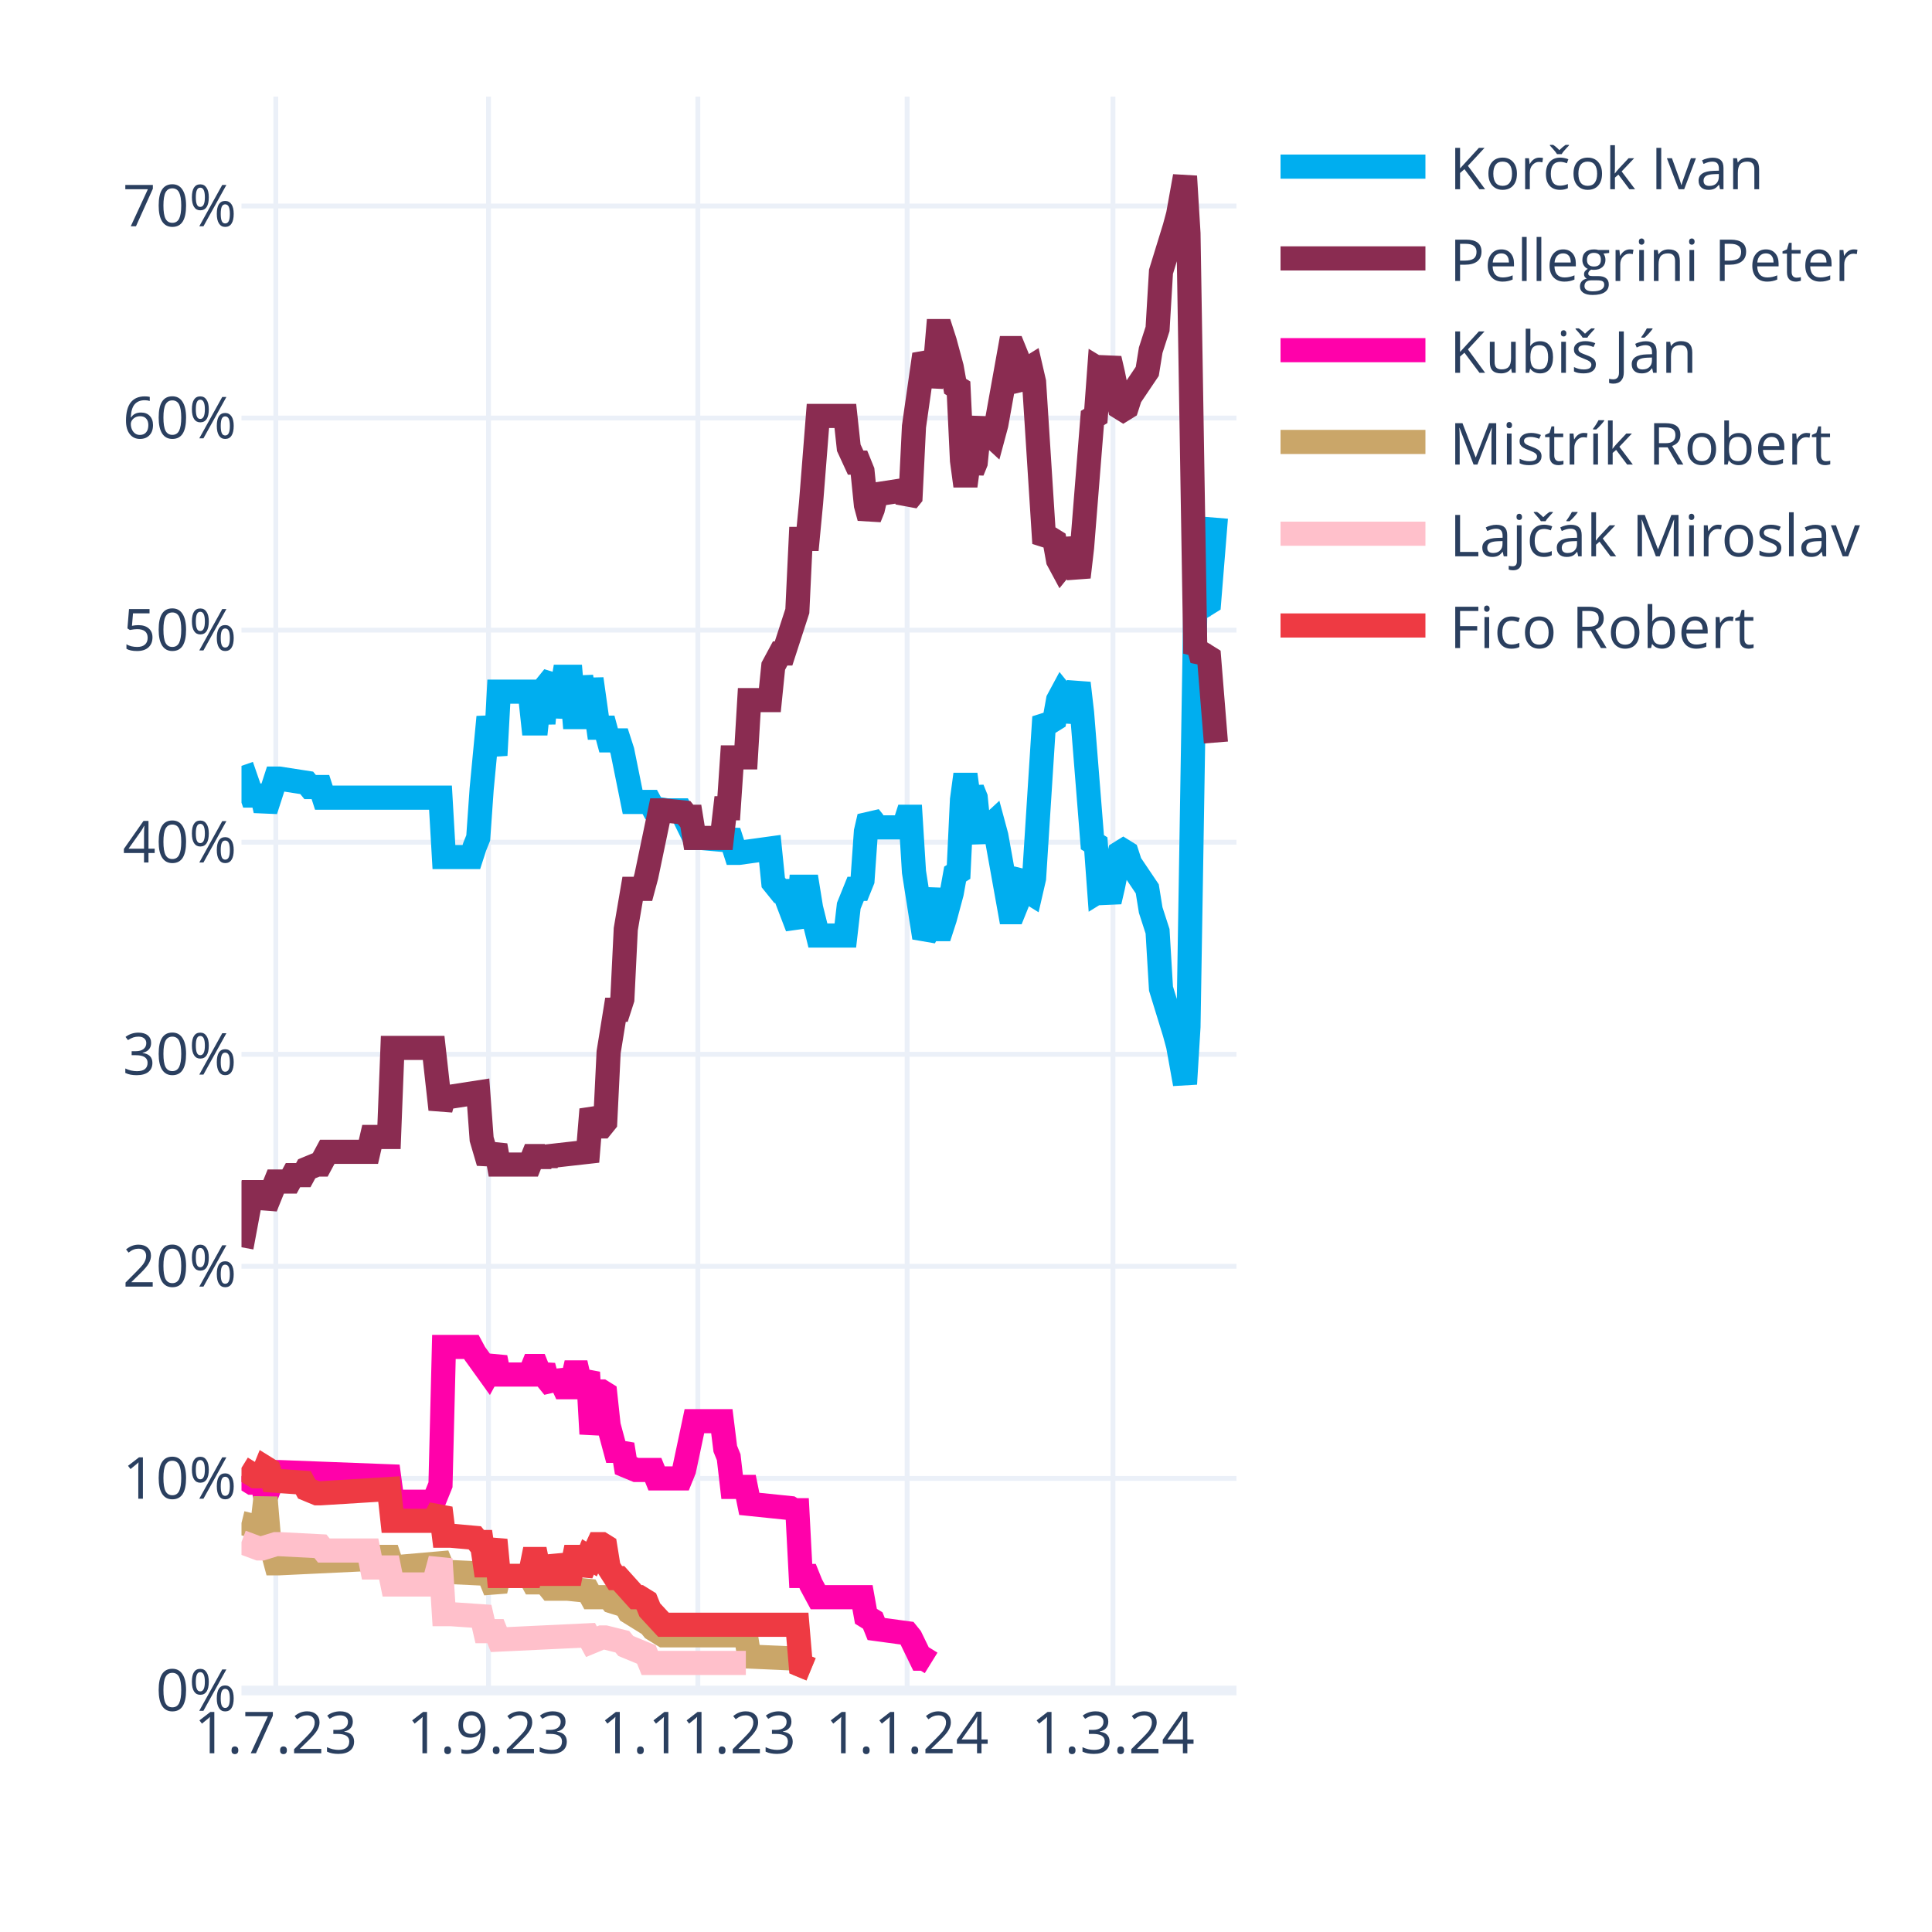
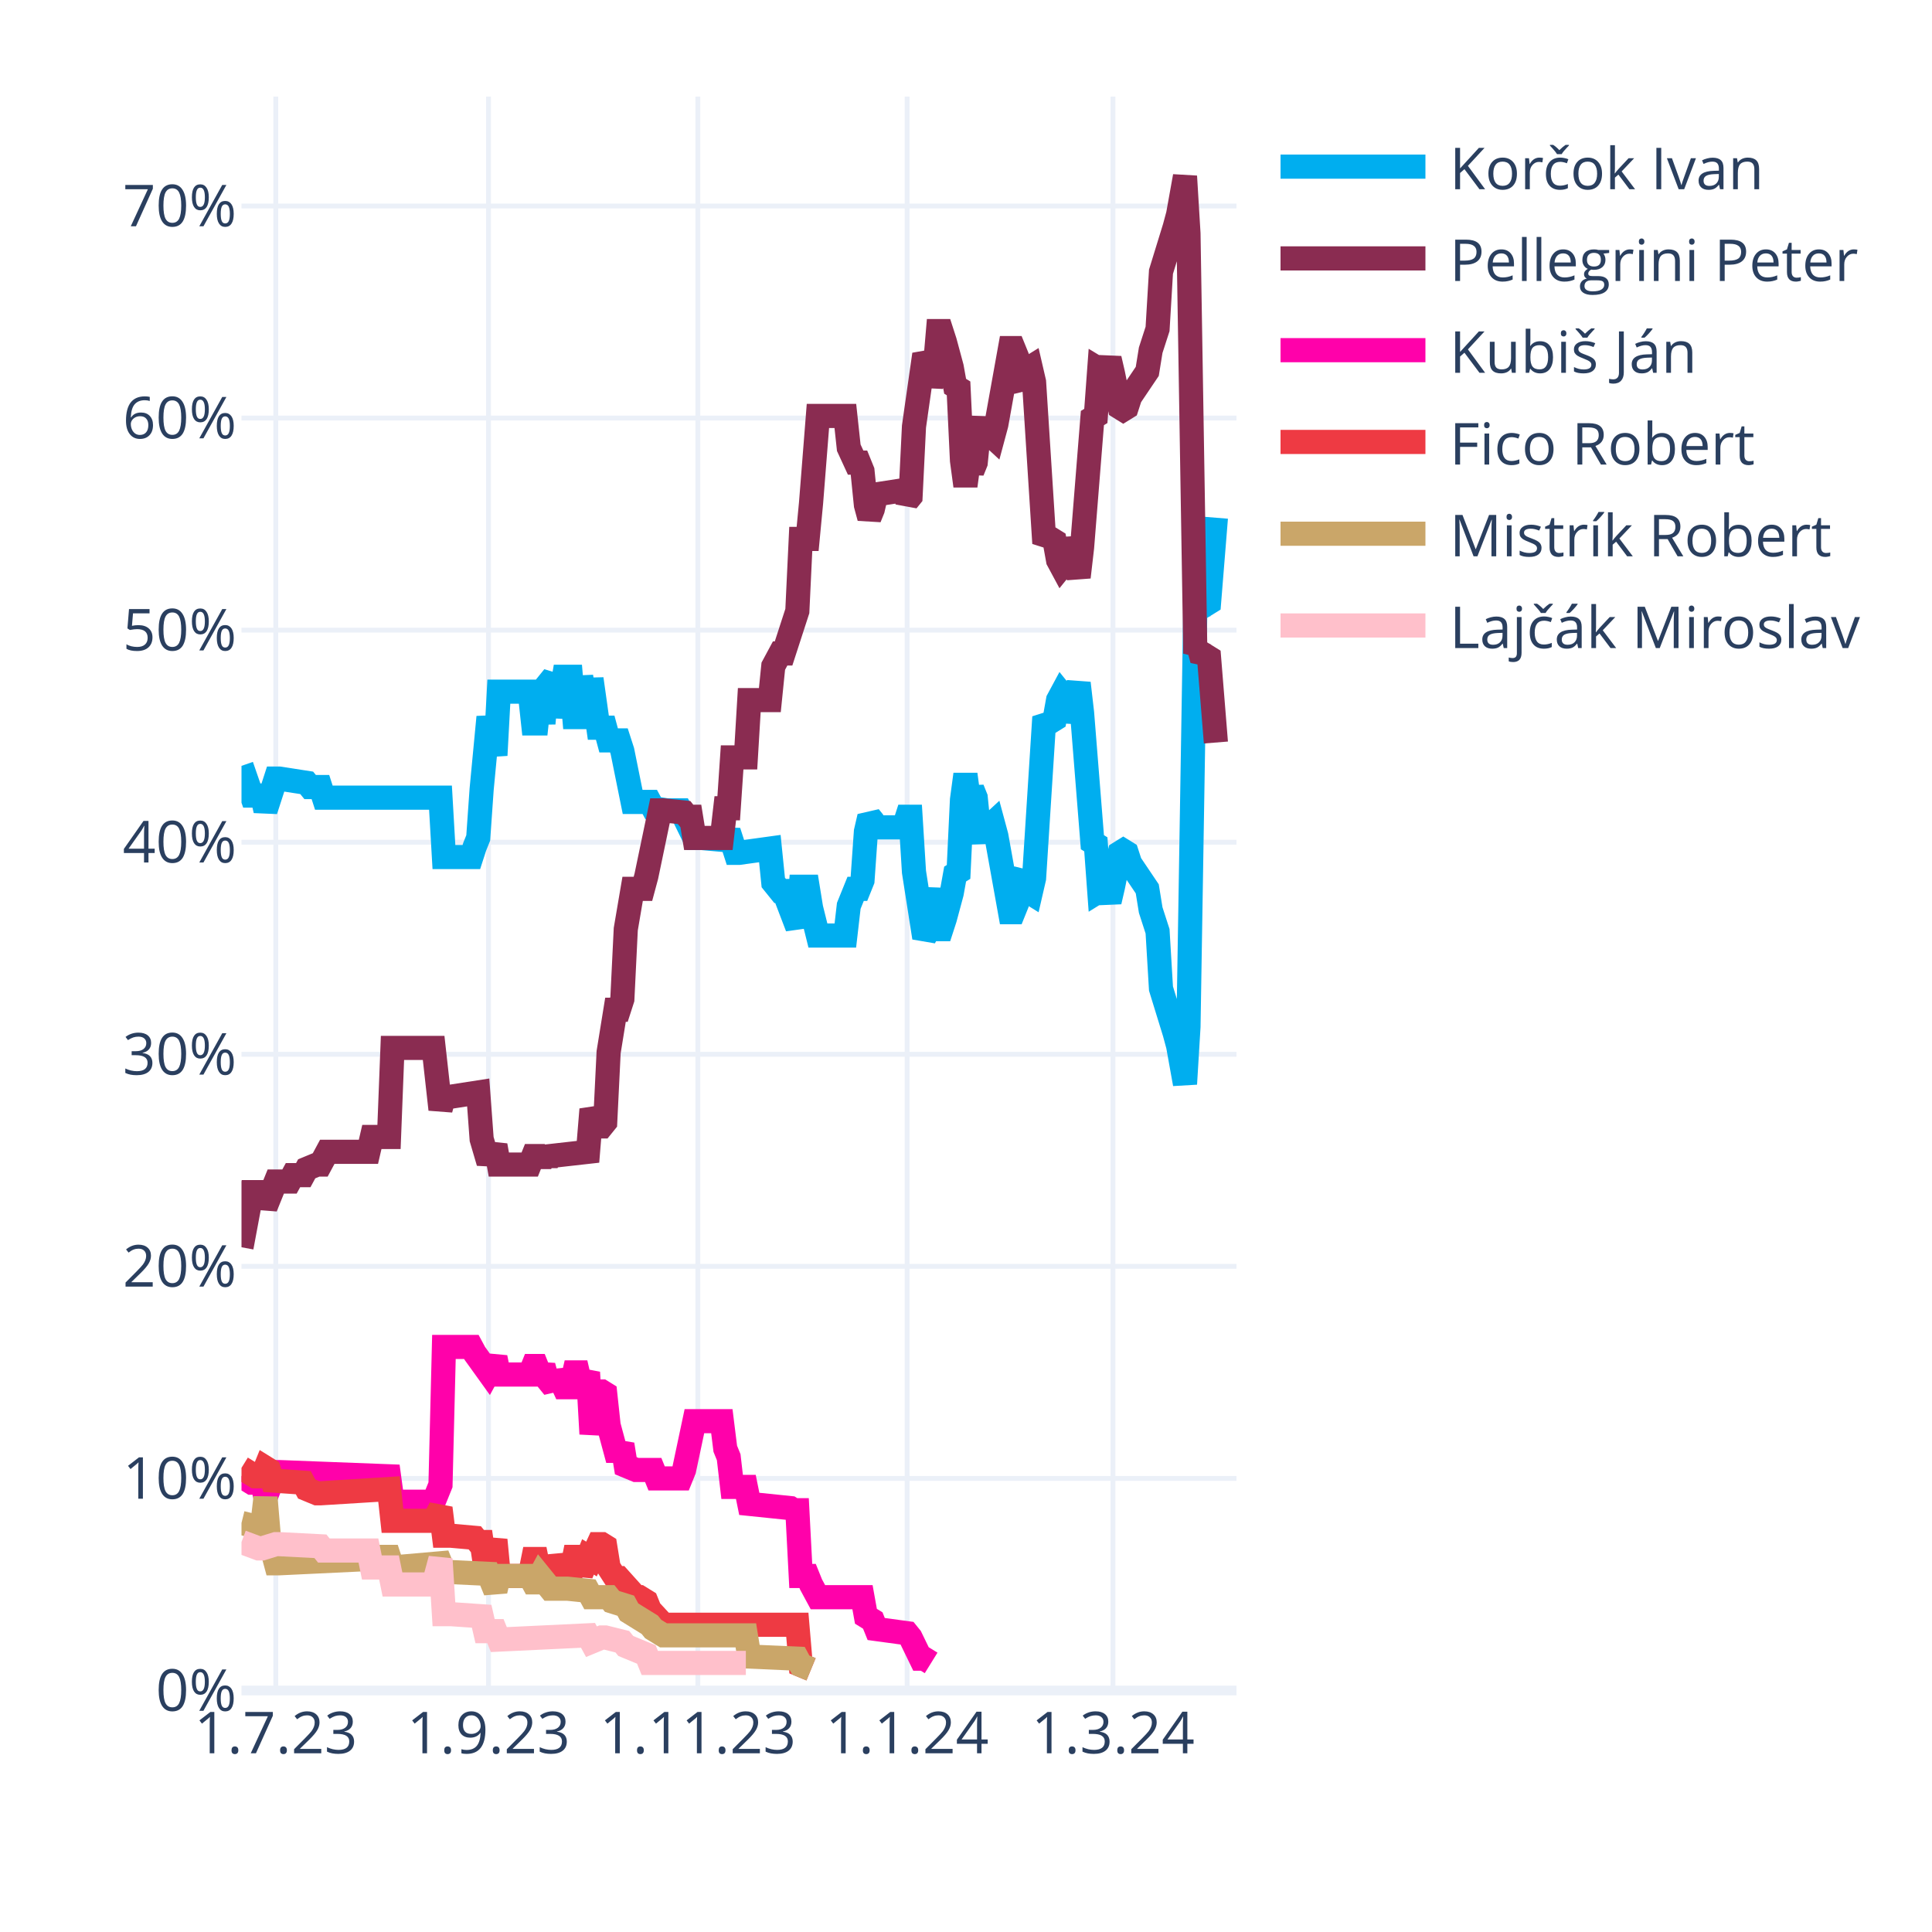
<svg xmlns="http://www.w3.org/2000/svg" class="main-svg" width="400" height="400" style="" viewBox="0 0 400 400">
  <rect x="0" y="0" width="400" height="400" style="fill: rgb(255, 255, 255); fill-opacity: 1;" />
-   <defs id="defs-240624">
+   <defs id="defs-e5a14a">
    <g class="clips">
-       <clipPath id="clip240624xyplot" class="plotclip">
+       <clipPath id="clipe5a14axyplot" class="plotclip">
        <rect width="206" height="330" />
      </clipPath>
-       <clipPath class="axesclip" id="clip240624x">
+       <clipPath class="axesclip" id="clipe5a14ax">
        <rect x="50" y="0" width="206" height="400" />
      </clipPath>
-       <clipPath class="axesclip" id="clip240624y">
+       <clipPath class="axesclip" id="clipe5a14ay">
        <rect x="0" y="20" width="400" height="330" />
      </clipPath>
-       <clipPath class="axesclip" id="clip240624xy">
+       <clipPath class="axesclip" id="clipe5a14axy">
        <rect x="50" y="20" width="206" height="330" />
      </clipPath>
    </g>
    <g class="gradients" />
    <g class="patterns" />
  </defs>
  <g class="bglayer" />
  <g class="layer-below">
    <g class="imagelayer" />
    <g class="shapelayer" />
  </g>
  <g class="cartesianlayer">
    <g class="subplot xy">
      <g class="layer-subplot">
        <g class="shapelayer" />
        <g class="imagelayer" />
      </g>
      <g class="minor-gridlayer">
        <g class="x" />
        <g class="y" />
      </g>
      <g class="gridlayer">
        <g class="x">
          <path class="xgrid crisp" transform="translate(57.1,0)" d="M0,20v330" style="stroke: rgb(235, 240, 248); stroke-opacity: 1; stroke-width: 1px;" />
          <path class="xgrid crisp" transform="translate(101.14,0)" d="M0,20v330" style="stroke: rgb(235, 240, 248); stroke-opacity: 1; stroke-width: 1px;" />
          <path class="xgrid crisp" transform="translate(144.48,0)" d="M0,20v330" style="stroke: rgb(235, 240, 248); stroke-opacity: 1; stroke-width: 1px;" />
          <path class="xgrid crisp" transform="translate(187.81,0)" d="M0,20v330" style="stroke: rgb(235, 240, 248); stroke-opacity: 1; stroke-width: 1px;" />
          <path class="xgrid crisp" transform="translate(230.43,0)" d="M0,20v330" style="stroke: rgb(235, 240, 248); stroke-opacity: 1; stroke-width: 1px;" />
        </g>
        <g class="y">
          <path class="ygrid crisp" transform="translate(0,306.09)" d="M50,0h206" style="stroke: rgb(235, 240, 248); stroke-opacity: 1; stroke-width: 1px;" />
          <path class="ygrid crisp" transform="translate(0,262.18)" d="M50,0h206" style="stroke: rgb(235, 240, 248); stroke-opacity: 1; stroke-width: 1px;" />
          <path class="ygrid crisp" transform="translate(0,218.28)" d="M50,0h206" style="stroke: rgb(235, 240, 248); stroke-opacity: 1; stroke-width: 1px;" />
          <path class="ygrid crisp" transform="translate(0,174.37)" d="M50,0h206" style="stroke: rgb(235, 240, 248); stroke-opacity: 1; stroke-width: 1px;" />
          <path class="ygrid crisp" transform="translate(0,130.46)" d="M50,0h206" style="stroke: rgb(235, 240, 248); stroke-opacity: 1; stroke-width: 1px;" />
          <path class="ygrid crisp" transform="translate(0,86.55)" d="M50,0h206" style="stroke: rgb(235, 240, 248); stroke-opacity: 1; stroke-width: 1px;" />
          <path class="ygrid crisp" transform="translate(0,42.65)" d="M50,0h206" style="stroke: rgb(235, 240, 248); stroke-opacity: 1; stroke-width: 1px;" />
        </g>
      </g>
      <g class="zerolinelayer">
        <path class="yzl zl crisp" transform="translate(0,350)" d="M50,0h206" style="stroke: rgb(235, 240, 248); stroke-opacity: 1; stroke-width: 2px;" />
      </g>
      <g class="layer-between">
        <g class="shapelayer" />
        <g class="imagelayer" />
      </g>
      <path class="xlines-below" />
      <path class="ylines-below" />
      <g class="overlines-below" />
      <g class="xaxislayer-below" />
      <g class="yaxislayer-below" />
      <g class="overaxes-below" />
-       <g class="plot" transform="translate(50,20)" clip-path="url(#clip240624xyplot)">
+       <g class="plot" transform="translate(50,20)" clip-path="url(#clipe5a14axyplot)">
        <g class="scatterlayer mlayer">
-           <g class="trace scatter traceeead53" style="stroke-miterlimit: 2; opacity: 1;">
+           <g class="trace scatter trace493a42" style="stroke-miterlimit: 2; opacity: 1;">
            <g class="fills" />
            <g class="errorbars" />
            <g class="lines">
              <path class="js-line" d="M0,138.56L2.13,144.71L2.84,144.71L4.26,144.71L4.97,147.78L7.1,141.2L7.81,141.2L13.5,142.08L14.21,142.95L16.34,142.95L17.05,145.15L41.2,145.15L41.91,157.44L47.59,157.44L48.3,155.25L49.01,153.49L49.72,143.39L51.14,128.46L51.86,132.42L52.57,136.37L53.28,123.2L59.67,123.2L60.38,129.78L61.09,129.78L61.8,123.2L62.51,129.78L63.22,121.88L64.64,120.12L65.35,128.46L66.77,120.12L67.48,120.12L68.19,120.12L68.9,128.46L69.61,128.46L70.32,120.12L71.74,128.46L72.46,120.56L73.88,130.66L74.59,130.66L75.3,130.66L76.01,133.29L78.14,133.29L78.85,135.49L80.98,146.03L81.69,146.03L84.53,146.03L85.24,147.34L88.08,147.78L88.79,147.78L90.92,147.78L91.63,149.1L93.77,153.49L95.19,153.49L100.16,153.93L100.87,152.17L102.29,156.57L103,156.57L109.39,155.69L110.1,162.71L111.52,164.47L112.23,164.47L115.08,171.93L115.79,163.59L117.21,163.59L117.92,167.98L119.34,173.69L120.05,173.69L125.02,173.69L125.73,167.54L127.15,164.03L127.86,164.03L128.57,162.27L129.28,152.17L129.99,149.1L130.7,149.98L131.41,151.3L137.1,151.3L137.81,149.1L138.52,149.1L139.23,160.52L141.36,174.13L142.07,172.81L143.49,164.03L144.2,172.37L144.91,172.37L145.62,170.18L147.04,164.91L147.75,160.96L148.46,160.52L149.17,145.59L149.88,140.32L150.59,145.59L151.3,143.39L152.01,145.15L152.72,152.17L153.43,153.93L154.14,151.74L155.57,150.42L156.28,153.05L159.12,168.86L159.83,168.86L160.54,167.1L161.25,161.83L161.96,160.96L162.67,164.47L163.38,164.91L164.09,161.83L166.22,128.46L166.93,129.34L167.64,129.34L168.35,128.9L169.06,124.95L169.77,123.63L170.48,124.51L171.19,129.34L173.32,121.44L174.03,127.59L176.17,154.37L176.88,154.81L177.59,164.47L178.3,164.03L179.01,164.47L179.72,166.66L180.43,163.59L181.85,156.57L182.56,156.13L183.27,156.57L183.98,158.76L187.53,164.03L188.24,168.42L189.66,172.81L190.37,184.67L193.21,193.89L193.92,196.52L195.34,204.42L196.06,192.57L197.48,105.63L198.19,106.95L198.9,104.32L199.61,105.19L200.32,104.75L201.74,87.19" style="vector-effect: none; fill: none; stroke: rgb(0, 174, 239); stroke-opacity: 1; stroke-width: 5px; opacity: 1;" />
            </g>
            <g class="points" />
            <g class="text" />
          </g>
-           <g class="trace scatter trace4ec75c" style="stroke-miterlimit: 2; opacity: 1;">
+           <g class="trace scatter traceda0dd0" style="stroke-miterlimit: 2; opacity: 1;">
            <g class="fills" />
            <g class="errorbars" />
            <g class="lines">
              <path class="js-line" d="M0,238.23L2.13,226.82L2.84,226.82L4.26,226.82L4.97,229.89L7.1,224.62L7.81,224.62L9.94,224.62L10.66,223.3L12.79,223.3L13.5,221.99L15.63,221.11L16.34,221.11L17.76,218.47L18.47,218.47L26.28,218.47L26.99,215.4L30.54,215.4L31.26,196.96L39.78,196.96L41.2,209.69L41.91,207.06L43.33,207.06L49.01,206.18L49.72,215.84L51.14,220.67L51.86,218.91L52.57,217.16L53.28,221.11L59.67,221.11L60.38,219.35L61.09,219.35L61.8,221.11L62.51,219.35L63.22,220.67L63.93,219.35L71.74,218.47L72.46,209.69L73.88,213.21L74.59,213.21L75.3,212.33L76.01,197.84L77.43,189.06L78.14,189.06L78.85,186.86L79.56,172.37L80.98,164.03L81.69,164.03L83.11,164.03L83.82,161.39L86.66,147.78L87.37,147.78L91.63,148.22L92.34,149.1L93.06,149.1L93.77,153.49L99.45,153.49L100.16,147.34L100.87,147.34L101.58,136.81L104.42,136.81L105.13,124.95L109.39,124.95L110.1,117.93L111.52,115.29L112.23,115.29L115.08,106.51L115.79,91.58L117.21,91.58L117.92,84.12L119.34,66.12L120.05,66.12L125.02,66.12L125.73,72.7L127.15,75.78L127.86,75.78L128.57,77.53L129.28,84.56L129.99,87.19L130.7,85.43L131.41,82.36L137.1,81.48L137.81,83.68L138.52,82.8L139.23,68.31L141.36,53.38L142.07,54.7L142.78,59.97L143.49,56.89L144.2,48.55L144.91,48.55L145.62,50.75L147.04,56.02L147.75,59.97L148.46,60.41L149.17,75.34L149.88,80.61L150.59,75.34L151.3,77.53L152.01,75.78L152.72,68.75L153.43,66.99L154.14,69.19L155.57,70.51L156.28,67.87L159.12,52.07L159.83,52.07L160.54,53.82L161.25,59.09L161.96,59.97L162.67,56.46L163.38,56.02L164.09,59.09L166.22,92.46L166.93,91.58L167.64,91.58L168.35,92.02L169.06,95.97L169.77,97.29L170.48,96.41L171.19,91.58L173.32,99.49L174.03,93.34L176.17,66.55L176.88,66.12L177.59,56.46L178.3,56.89L179.01,56.46L179.72,54.26L180.43,57.33L181.85,64.36L182.56,64.8L183.27,64.36L183.98,62.16L187.53,56.89L188.24,52.5L189.66,48.11L190.37,36.26L193.21,27.04L193.92,24.4L195.34,16.5L196.06,28.36L197.48,115.29L198.19,113.97L198.9,116.61L199.61,115.73L200.32,116.17L201.74,133.73" style="vector-effect: none; fill: none; stroke: rgb(138, 44, 81); stroke-opacity: 1; stroke-width: 5px; opacity: 1;" />
            </g>
            <g class="points" />
            <g class="text" />
          </g>
-           <g class="trace scatter trace40cb7a" style="stroke-miterlimit: 2; opacity: 1;">
+           <g class="trace scatter traceb2baf5" style="stroke-miterlimit: 2; opacity: 1;">
            <g class="fills" />
            <g class="errorbars" />
            <g class="lines">
              <path class="js-line" d="M0,285.65L2.13,286.97L2.84,286.97L4.26,286.97L4.97,290.04L7.1,284.78L7.81,284.78L30.54,285.65L31.26,290.92L39.78,290.92L41.2,287.41L41.91,258.87L43.33,258.87L47.59,258.87L48.3,260.19L51.14,264.14L51.86,262.82L52.57,261.07L53.28,264.58L59.67,264.58L60.38,262.82L61.09,262.82L61.8,264.58L62.51,262.82L63.22,265.46L64.64,267.21L65.35,264.14L66.77,267.21L67.48,267.21L68.19,267.21L68.9,264.14L69.61,264.14L70.32,267.21L71.74,264.14L72.46,276.87L73.88,268.09L74.59,268.09L75.3,268.53L76.01,275.12L77.43,280.38L78.14,280.38L78.85,279.07L79.56,283.46L81.69,284.34L82.4,284.34L85.24,284.34L85.95,286.09L90.92,286.09L91.63,284.34L93.77,274.24L95.19,274.24L99.45,274.24L100.16,279.95L100.87,281.7L101.58,287.85L104.42,287.85L105.13,291.36L113.66,292.24L114.37,292.68L115.08,292.68L115.79,306.29L117.21,306.29L117.92,308.05L119.34,310.68L120.05,310.68L128.57,310.68L129.28,314.63L130.7,315.51L131.41,317.27L137.81,318.14L138.52,319.02L140.65,323.41L141.36,323.41L142.78,324.29" style="vector-effect: none; fill: none; stroke: rgb(255, 1, 170); stroke-opacity: 1; stroke-width: 5px; opacity: 1;" />
            </g>
            <g class="points" />
            <g class="text" />
          </g>
-           <g class="trace scatter tracecd75d5" style="stroke-miterlimit: 2; opacity: 1;">
+           <g class="trace scatter trace86eb69" style="stroke-miterlimit: 2; opacity: 1;">
+             <g class="fills" />
+             <g class="errorbars" />
+             <g class="lines">
+               <path class="js-line" d="M0,283.9L2.84,285.65L3.55,285.65L4.26,285.65L4.97,283.9L5.68,284.34L6.39,286.53L12.79,286.97L13.5,288.29L15.63,289.17L16.34,289.17L30.54,288.29L31.26,294.87L39.78,294.87L41.2,292.24L41.91,297.95L43.33,297.95L48.3,298.39L49.01,299.26L49.72,299.26L50.43,304.09L51.14,304.09L51.86,301.46L52.57,298.83L53.28,306.29L59.67,306.29L60.38,302.78L61.09,302.78L61.8,306.29L62.51,302.78L63.22,305.85L64.64,305.85L65.35,302.34L66.77,305.85L67.48,305.85L68.19,305.85L68.9,302.34L69.61,302.34L70.32,305.85L71.74,302.34L72.46,302.78L73.88,299.7L74.59,299.7L75.3,300.14L76.01,304.53L77.43,306.73L78.14,306.73L81.69,310.68L82.4,310.68L83.82,311.56L84.53,313.32L87.37,316.39L88.08,316.39L115.08,316.39L115.79,324.73L117.92,325.61" style="vector-effect: none; fill: none; stroke: rgb(238, 58, 67); stroke-opacity: 1; stroke-width: 5px; opacity: 1;" />
+             </g>
+             <g class="points" />
+             <g class="text" />
+           </g>
+           <g class="trace scatter tracecf5e1b" style="stroke-miterlimit: 2; opacity: 1;">
            <g class="fills" />
            <g class="errorbars" />
            <g class="lines">
              <path class="js-line" d="M0,295.31L3.55,296.19L4.26,296.19L4.97,290.04L5.68,298.39L7.1,303.66L7.81,303.66L26.28,302.78L26.99,302.34L30.54,302.34L31.26,304.53L41.2,303.66L41.91,305.41L51.14,305.85L51.86,307.61L52.57,309.36L53.28,306.29L59.67,306.29L60.38,307.61L61.09,307.61L61.8,306.29L63.93,308.92L64.64,308.92L66.77,308.92L67.48,308.92L71.74,309.36L72.46,310.68L76.01,310.68L76.72,311.56L79.56,312.44L80.27,313.75L84.53,316.39L85.24,317.27L87.37,318.58L88.08,318.58L104.42,318.58L105.13,322.97L115.08,323.41L115.79,324.73L117.92,325.61" style="vector-effect: none; fill: none; stroke: rgb(202, 166, 105); stroke-opacity: 1; stroke-width: 5px; opacity: 1;" />
            </g>
            <g class="points" />
            <g class="text" />
          </g>
-           <g class="trace scatter trace755635" style="stroke-miterlimit: 2; opacity: 1;">
+           <g class="trace scatter trace746491" style="stroke-miterlimit: 2; opacity: 1;">
            <g class="fills" />
            <g class="errorbars" />
            <g class="lines">
              <path class="js-line" d="M0,299.26L3.55,300.58L4.26,300.58L7.1,299.7L7.81,299.7L16.34,300.14L17.05,301.02L26.28,301.02L26.99,304.53L30.54,304.53L31.26,308.05L39.78,308.05L41.2,302.78L41.91,314.19L43.33,314.19L49.72,314.63L50.43,317.71L52.57,317.71L53.28,319.46L71.74,318.58L72.46,319.9L74.59,319.02L75.3,319.02L78.85,319.9L79.56,320.78L83.82,322.54L84.53,324.29L104.42,324.29" style="vector-effect: none; fill: none; stroke: rgb(255, 192, 203); stroke-opacity: 1; stroke-width: 5px; opacity: 1;" />
-             </g>
-             <g class="points" />
-             <g class="text" />
-           </g>
-           <g class="trace scatter traced4fc94" style="stroke-miterlimit: 2; opacity: 1;">
-             <g class="fills" />
-             <g class="errorbars" />
-             <g class="lines">
-               <path class="js-line" d="M0,283.9L2.84,285.65L3.55,285.65L4.26,285.65L4.97,283.9L5.68,284.34L6.39,286.53L12.79,286.97L13.5,288.29L15.63,289.17L16.34,289.17L30.54,288.29L31.26,294.87L39.78,294.87L41.2,292.24L41.91,297.95L43.33,297.95L48.3,298.39L49.01,299.26L49.72,299.26L50.43,304.09L51.14,304.09L51.86,301.46L52.57,298.83L53.28,306.29L59.67,306.29L60.38,302.78L61.09,302.78L61.8,306.29L62.51,302.78L63.22,305.85L64.64,305.85L65.35,302.34L66.77,305.85L67.48,305.85L68.19,305.85L68.9,302.34L69.61,302.34L70.32,305.85L71.74,302.34L72.46,302.78L73.88,299.7L74.59,299.7L75.3,300.14L76.01,304.53L77.43,306.73L78.14,306.73L81.69,310.68L82.4,310.68L83.82,311.56L84.53,313.32L87.37,316.39L88.08,316.39L115.08,316.39L115.79,324.73L117.92,325.61" style="vector-effect: none; fill: none; stroke: rgb(238, 58, 67); stroke-opacity: 1; stroke-width: 5px; opacity: 1;" />
            </g>
            <g class="points" />
            <g class="text" />
          </g>
        </g>
      </g>
      <g class="overplot" />
      <path class="xlines-above crisp" d="M0,0" style="fill: none;" />
      <path class="ylines-above crisp" d="M0,0" style="fill: none;" />
      <g class="overlines-above" />
      <g class="xaxislayer-above">
        <g class="xtick">
          <text text-anchor="middle" x="0" y="363" transform="translate(57.1,0)" style="font-family: 'Open Sans', verdana, arial, sans-serif; font-size: 12px; fill: rgb(42, 63, 95); fill-opacity: 1; white-space: pre; opacity: 1;">1.7.23</text>
        </g>
        <g class="xtick">
          <text text-anchor="middle" x="0" y="363" style="font-family: 'Open Sans', verdana, arial, sans-serif; font-size: 12px; fill: rgb(42, 63, 95); fill-opacity: 1; white-space: pre; opacity: 1;" transform="translate(101.14,0)">1.9.23</text>
        </g>
        <g class="xtick">
          <text text-anchor="middle" x="0" y="363" style="font-family: 'Open Sans', verdana, arial, sans-serif; font-size: 12px; fill: rgb(42, 63, 95); fill-opacity: 1; white-space: pre; opacity: 1;" transform="translate(144.48,0)">1.11.23</text>
        </g>
        <g class="xtick">
          <text text-anchor="middle" x="0" y="363" style="font-family: 'Open Sans', verdana, arial, sans-serif; font-size: 12px; fill: rgb(42, 63, 95); fill-opacity: 1; white-space: pre; opacity: 1;" transform="translate(187.81,0)">1.1.24</text>
        </g>
        <g class="xtick">
          <text text-anchor="middle" x="0" y="363" style="font-family: 'Open Sans', verdana, arial, sans-serif; font-size: 12px; fill: rgb(42, 63, 95); fill-opacity: 1; white-space: pre; opacity: 1;" transform="translate(230.43,0)">1.3.24</text>
        </g>
      </g>
      <g class="yaxislayer-above">
        <g class="ytick">
          <text text-anchor="end" x="49" y="4.2" transform="translate(0,350)" style="font-family: 'Open Sans', verdana, arial, sans-serif; font-size: 12px; fill: rgb(42, 63, 95); fill-opacity: 1; white-space: pre; opacity: 1;">0%</text>
        </g>
        <g class="ytick">
          <text text-anchor="end" x="49" y="4.2" style="font-family: 'Open Sans', verdana, arial, sans-serif; font-size: 12px; fill: rgb(42, 63, 95); fill-opacity: 1; white-space: pre; opacity: 1;" transform="translate(0,306.09)">10%</text>
        </g>
        <g class="ytick">
          <text text-anchor="end" x="49" y="4.2" style="font-family: 'Open Sans', verdana, arial, sans-serif; font-size: 12px; fill: rgb(42, 63, 95); fill-opacity: 1; white-space: pre; opacity: 1;" transform="translate(0,262.18)">20%</text>
        </g>
        <g class="ytick">
          <text text-anchor="end" x="49" y="4.2" style="font-family: 'Open Sans', verdana, arial, sans-serif; font-size: 12px; fill: rgb(42, 63, 95); fill-opacity: 1; white-space: pre; opacity: 1;" transform="translate(0,218.28)">30%</text>
        </g>
        <g class="ytick">
          <text text-anchor="end" x="49" y="4.2" style="font-family: 'Open Sans', verdana, arial, sans-serif; font-size: 12px; fill: rgb(42, 63, 95); fill-opacity: 1; white-space: pre; opacity: 1;" transform="translate(0,174.37)">40%</text>
        </g>
        <g class="ytick">
          <text text-anchor="end" x="49" y="4.2" style="font-family: 'Open Sans', verdana, arial, sans-serif; font-size: 12px; fill: rgb(42, 63, 95); fill-opacity: 1; white-space: pre; opacity: 1;" transform="translate(0,130.46)">50%</text>
        </g>
        <g class="ytick">
          <text text-anchor="end" x="49" y="4.2" style="font-family: 'Open Sans', verdana, arial, sans-serif; font-size: 12px; fill: rgb(42, 63, 95); fill-opacity: 1; white-space: pre; opacity: 1;" transform="translate(0,86.55)">60%</text>
        </g>
        <g class="ytick">
          <text text-anchor="end" x="49" y="4.2" style="font-family: 'Open Sans', verdana, arial, sans-serif; font-size: 12px; fill: rgb(42, 63, 95); fill-opacity: 1; white-space: pre; opacity: 1;" transform="translate(0,42.65)">70%</text>
        </g>
      </g>
      <g class="overaxes-above" />
    </g>
  </g>
  <g class="polarlayer" />
  <g class="smithlayer" />
  <g class="ternarylayer" />
  <g class="geolayer" />
  <g class="funnelarealayer" />
  <g class="pielayer" />
  <g class="iciclelayer" />
  <g class="treemaplayer" />
  <g class="sunburstlayer" />
  <g class="glimages" />
-   <defs id="topdefs-240624">
+   <defs id="topdefs-e5a14a">
    <g class="clips" />
-     <clipPath id="legend240624">
+     <clipPath id="legende5a14a">
      <rect width="128" height="124" x="0" y="0" />
    </clipPath>
  </defs>
  <g class="layer-above">
    <g class="imagelayer" />
    <g class="shapelayer" />
  </g>
  <g class="infolayer">
    <g class="legend" pointer-events="all" transform="translate(260.12,20)">
      <rect class="bg" shape-rendering="crispEdges" width="128" height="124" x="0" y="0" style="stroke: rgb(68, 68, 68); stroke-opacity: 1; fill: rgb(255, 255, 255); fill-opacity: 1; stroke-width: 0px;" />
-       <g class="scrollbox" transform="" clip-path="url(#legend240624)">
+       <g class="scrollbox" transform="" clip-path="url(#legende5a14a)">
        <g class="groups">
          <g class="traces" transform="translate(0,14.5)" style="opacity: 1;">
            <text class="legendtext" text-anchor="start" x="40" y="4.68" style="font-family: 'Open Sans', verdana, arial, sans-serif; font-size: 12px; fill: rgb(42, 63, 95); fill-opacity: 1; white-space: pre;">Korčok Ivan</text>
            <g class="layers" style="opacity: 1;">
              <g class="legendfill" />
              <g class="legendlines">
                <path class="js-line" d="M5,0h30" style="fill: none; stroke: rgb(0, 174, 239); stroke-opacity: 1; stroke-width: 5px;" />
              </g>
              <g class="legendsymbols">
                <g class="legendpoints" />
              </g>
            </g>
            <rect class="legendtoggle" x="0" y="-9.5" width="122.703" height="19" style="fill: rgb(0, 0, 0); fill-opacity: 0;" />
          </g>
          <g class="traces" transform="translate(0,33.5)" style="opacity: 1;">
            <text class="legendtext" text-anchor="start" x="40" y="4.68" style="font-family: 'Open Sans', verdana, arial, sans-serif; font-size: 12px; fill: rgb(42, 63, 95); fill-opacity: 1; white-space: pre;">Pellegrini Peter</text>
            <g class="layers" style="opacity: 1;">
              <g class="legendfill" />
              <g class="legendlines">
                <path class="js-line" d="M5,0h30" style="fill: none; stroke: rgb(138, 44, 81); stroke-opacity: 1; stroke-width: 5px;" />
              </g>
              <g class="legendsymbols">
                <g class="legendpoints" />
              </g>
            </g>
            <rect class="legendtoggle" x="0" y="-9.5" width="122.703" height="19" style="fill: rgb(0, 0, 0); fill-opacity: 0;" />
          </g>
          <g class="traces" transform="translate(0,52.5)" style="opacity: 1;">
            <text class="legendtext" text-anchor="start" x="40" y="4.68" style="font-family: 'Open Sans', verdana, arial, sans-serif; font-size: 12px; fill: rgb(42, 63, 95); fill-opacity: 1; white-space: pre;">Kubiš Ján</text>
            <g class="layers" style="opacity: 1;">
              <g class="legendfill" />
              <g class="legendlines">
                <path class="js-line" d="M5,0h30" style="fill: none; stroke: rgb(255, 1, 170); stroke-opacity: 1; stroke-width: 5px;" />
              </g>
              <g class="legendsymbols">
                <g class="legendpoints" />
              </g>
            </g>
            <rect class="legendtoggle" x="0" y="-9.5" width="122.703" height="19" style="fill: rgb(0, 0, 0); fill-opacity: 0;" />
          </g>
          <g class="traces" transform="translate(0,71.5)" style="opacity: 1;">
+             <text class="legendtext" text-anchor="start" x="40" y="4.68" style="font-family: 'Open Sans', verdana, arial, sans-serif; font-size: 12px; fill: rgb(42, 63, 95); fill-opacity: 1; white-space: pre;">Fico Robert</text>
+             <g class="layers" style="opacity: 1;">
+               <g class="legendfill" />
+               <g class="legendlines">
+                 <path class="js-line" d="M5,0h30" style="fill: none; stroke: rgb(238, 58, 67); stroke-opacity: 1; stroke-width: 5px;" />
+               </g>
+               <g class="legendsymbols">
+                 <g class="legendpoints" />
+               </g>
+             </g>
+             <rect class="legendtoggle" x="0" y="-9.5" width="122.703" height="19" style="fill: rgb(0, 0, 0); fill-opacity: 0;" />
+           </g>
+           <g class="traces" transform="translate(0,90.5)" style="opacity: 1;">
            <text class="legendtext" text-anchor="start" x="40" y="4.68" style="font-family: 'Open Sans', verdana, arial, sans-serif; font-size: 12px; fill: rgb(42, 63, 95); fill-opacity: 1; white-space: pre;">Mistrík Robert</text>
            <g class="layers" style="opacity: 1;">
              <g class="legendfill" />
              <g class="legendlines">
                <path class="js-line" d="M5,0h30" style="fill: none; stroke: rgb(202, 166, 105); stroke-opacity: 1; stroke-width: 5px;" />
              </g>
              <g class="legendsymbols">
                <g class="legendpoints" />
              </g>
            </g>
            <rect class="legendtoggle" x="0" y="-9.5" width="122.703" height="19" style="fill: rgb(0, 0, 0); fill-opacity: 0;" />
          </g>
-           <g class="traces" transform="translate(0,90.5)" style="opacity: 1;">
+           <g class="traces" transform="translate(0,109.5)" style="opacity: 1;">
            <text class="legendtext" text-anchor="start" x="40" y="4.68" style="font-family: 'Open Sans', verdana, arial, sans-serif; font-size: 12px; fill: rgb(42, 63, 95); fill-opacity: 1; white-space: pre;">Lajčák Miroslav</text>
            <g class="layers" style="opacity: 1;">
              <g class="legendfill" />
              <g class="legendlines">
                <path class="js-line" d="M5,0h30" style="fill: none; stroke: rgb(255, 192, 203); stroke-opacity: 1; stroke-width: 5px;" />
-               </g>
-               <g class="legendsymbols">
-                 <g class="legendpoints" />
-               </g>
-             </g>
-             <rect class="legendtoggle" x="0" y="-9.5" width="122.703" height="19" style="fill: rgb(0, 0, 0); fill-opacity: 0;" />
-           </g>
-           <g class="traces" transform="translate(0,109.5)" style="opacity: 1;">
-             <text class="legendtext" text-anchor="start" x="40" y="4.68" style="font-family: 'Open Sans', verdana, arial, sans-serif; font-size: 12px; fill: rgb(42, 63, 95); fill-opacity: 1; white-space: pre;">Fico Robert</text>
-             <g class="layers" style="opacity: 1;">
-               <g class="legendfill" />
-               <g class="legendlines">
-                 <path class="js-line" d="M5,0h30" style="fill: none; stroke: rgb(238, 58, 67); stroke-opacity: 1; stroke-width: 5px;" />
              </g>
              <g class="legendsymbols">
                <g class="legendpoints" />
              </g>
            </g>
            <rect class="legendtoggle" x="0" y="-9.5" width="122.703" height="19" style="fill: rgb(0, 0, 0); fill-opacity: 0;" />
          </g>
        </g>
      </g>
      <rect class="scrollbar" rx="20" ry="3" width="0" height="0" x="0" y="0" style="fill: rgb(128, 139, 164); fill-opacity: 1;" />
    </g>
    <g class="g-gtitle" />
    <g class="g-xtitle" />
    <g class="g-ytitle" />
  </g>
</svg>
